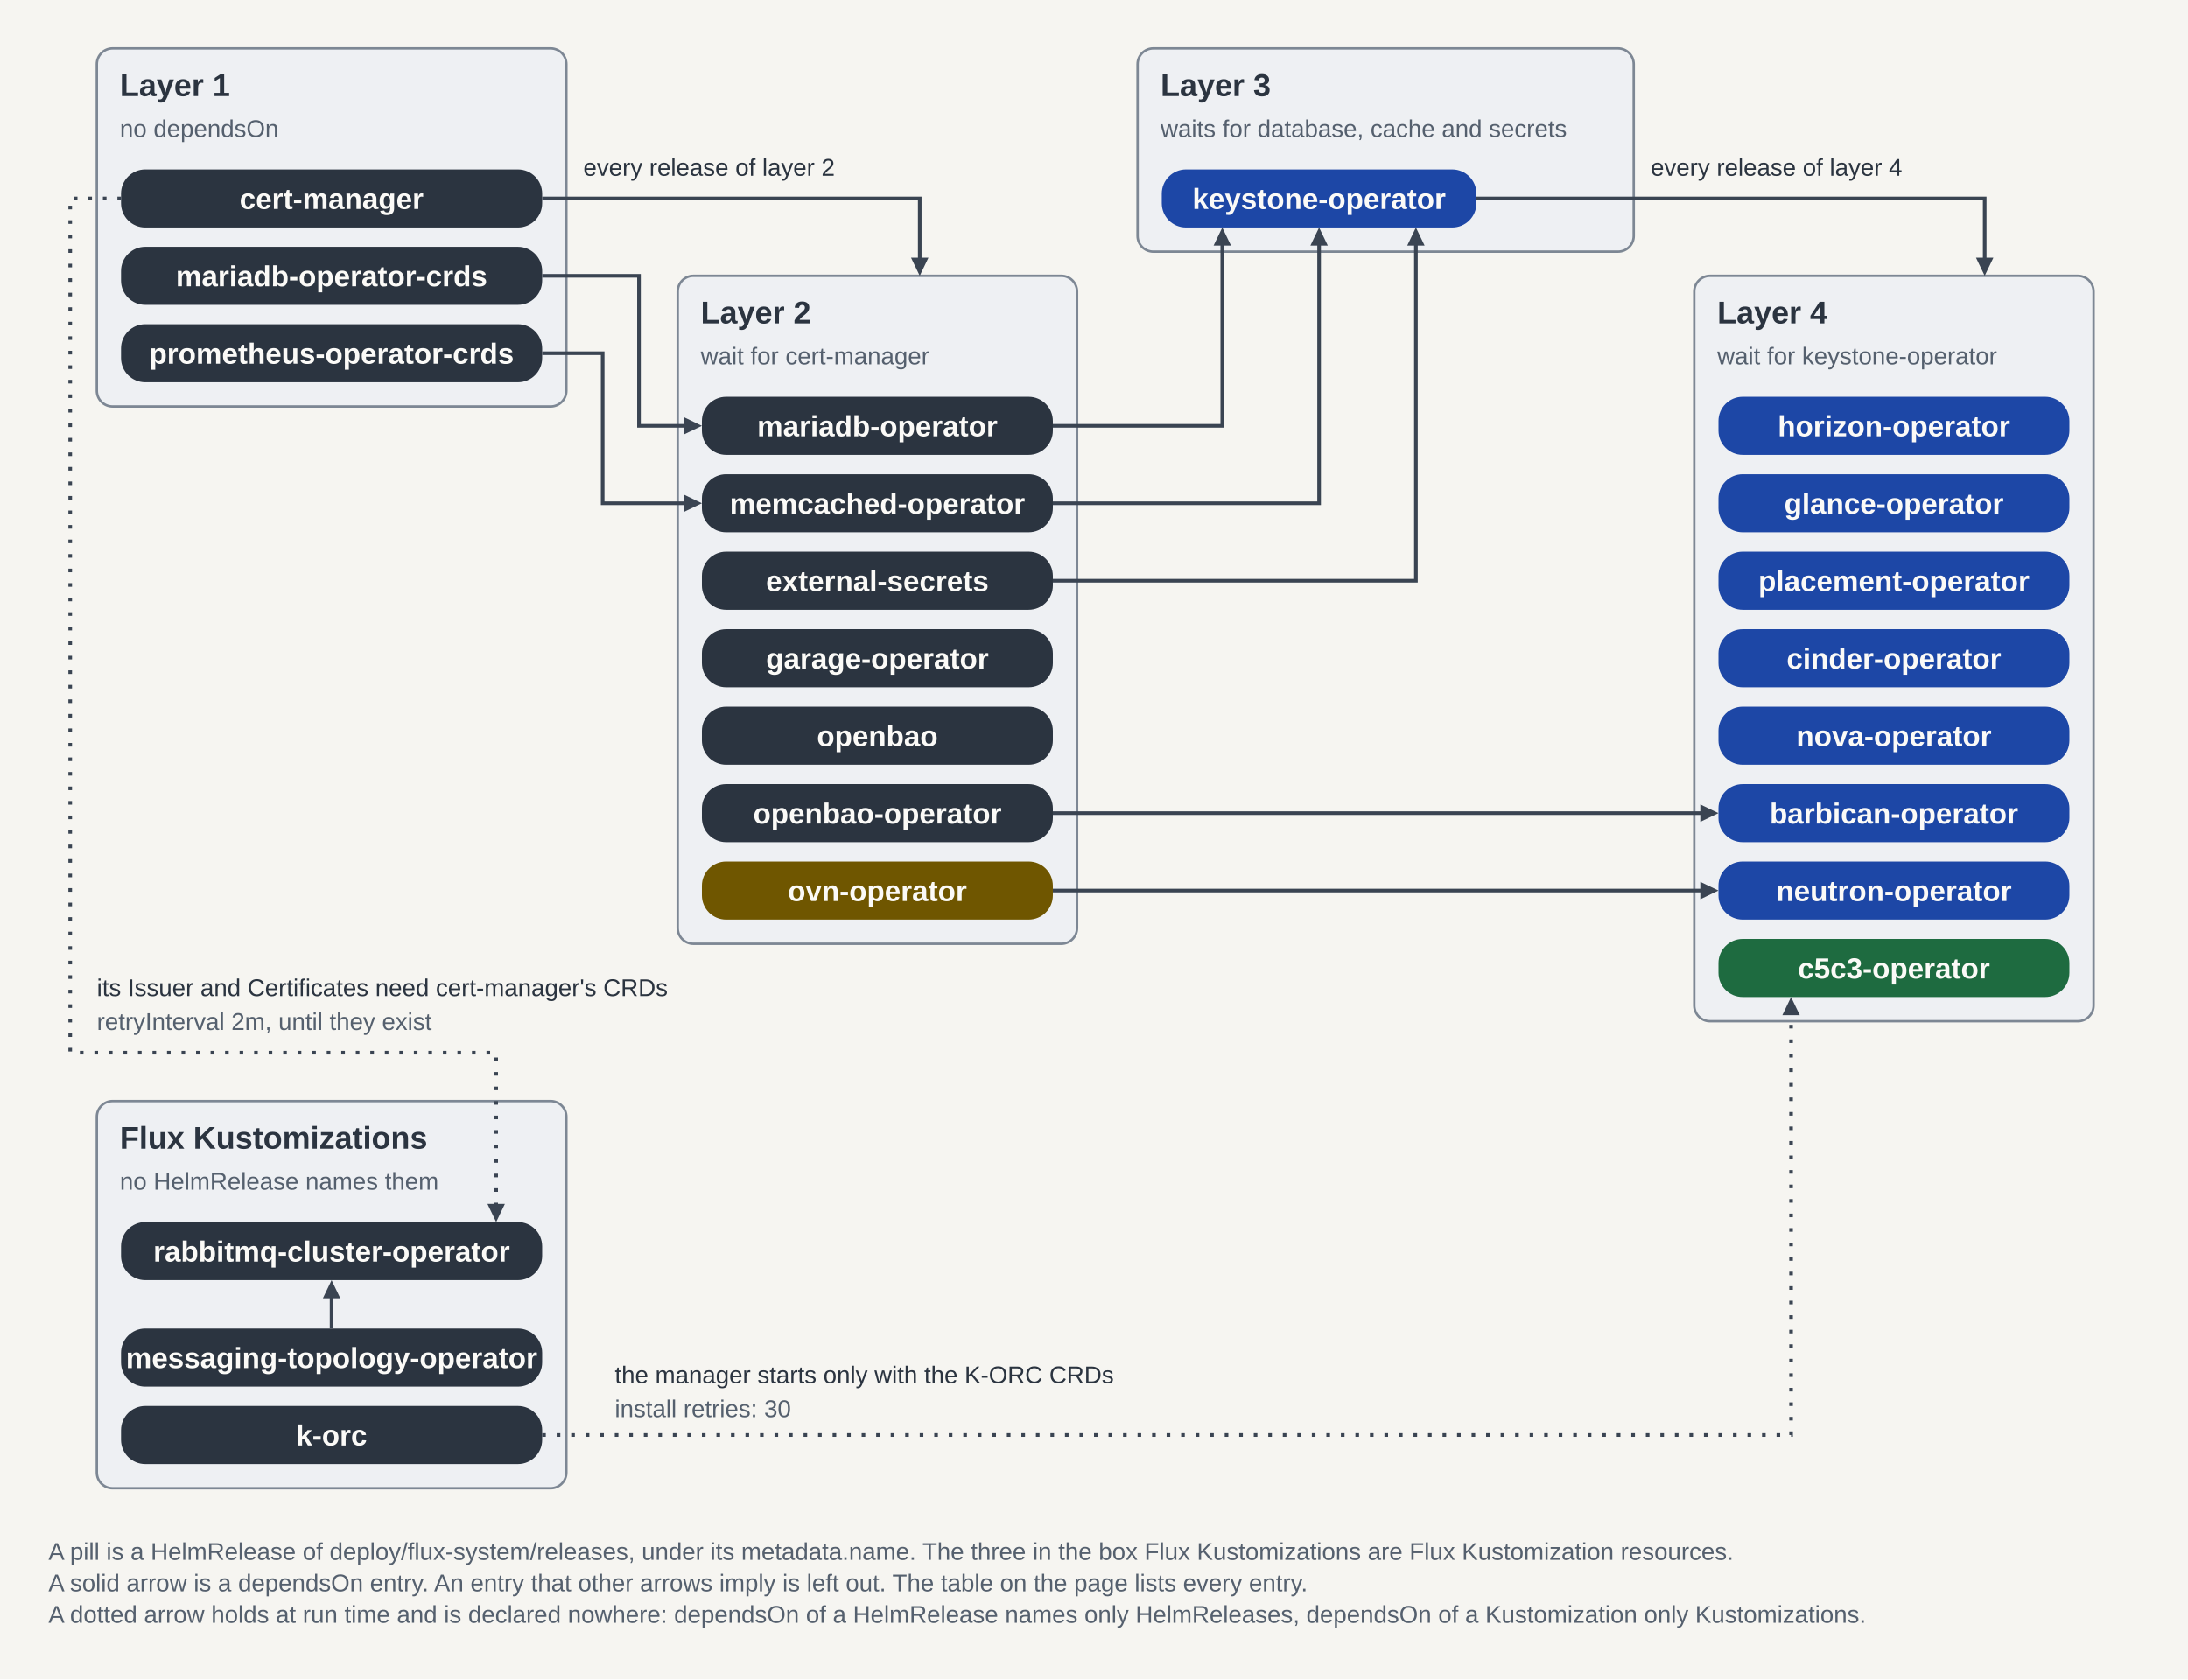
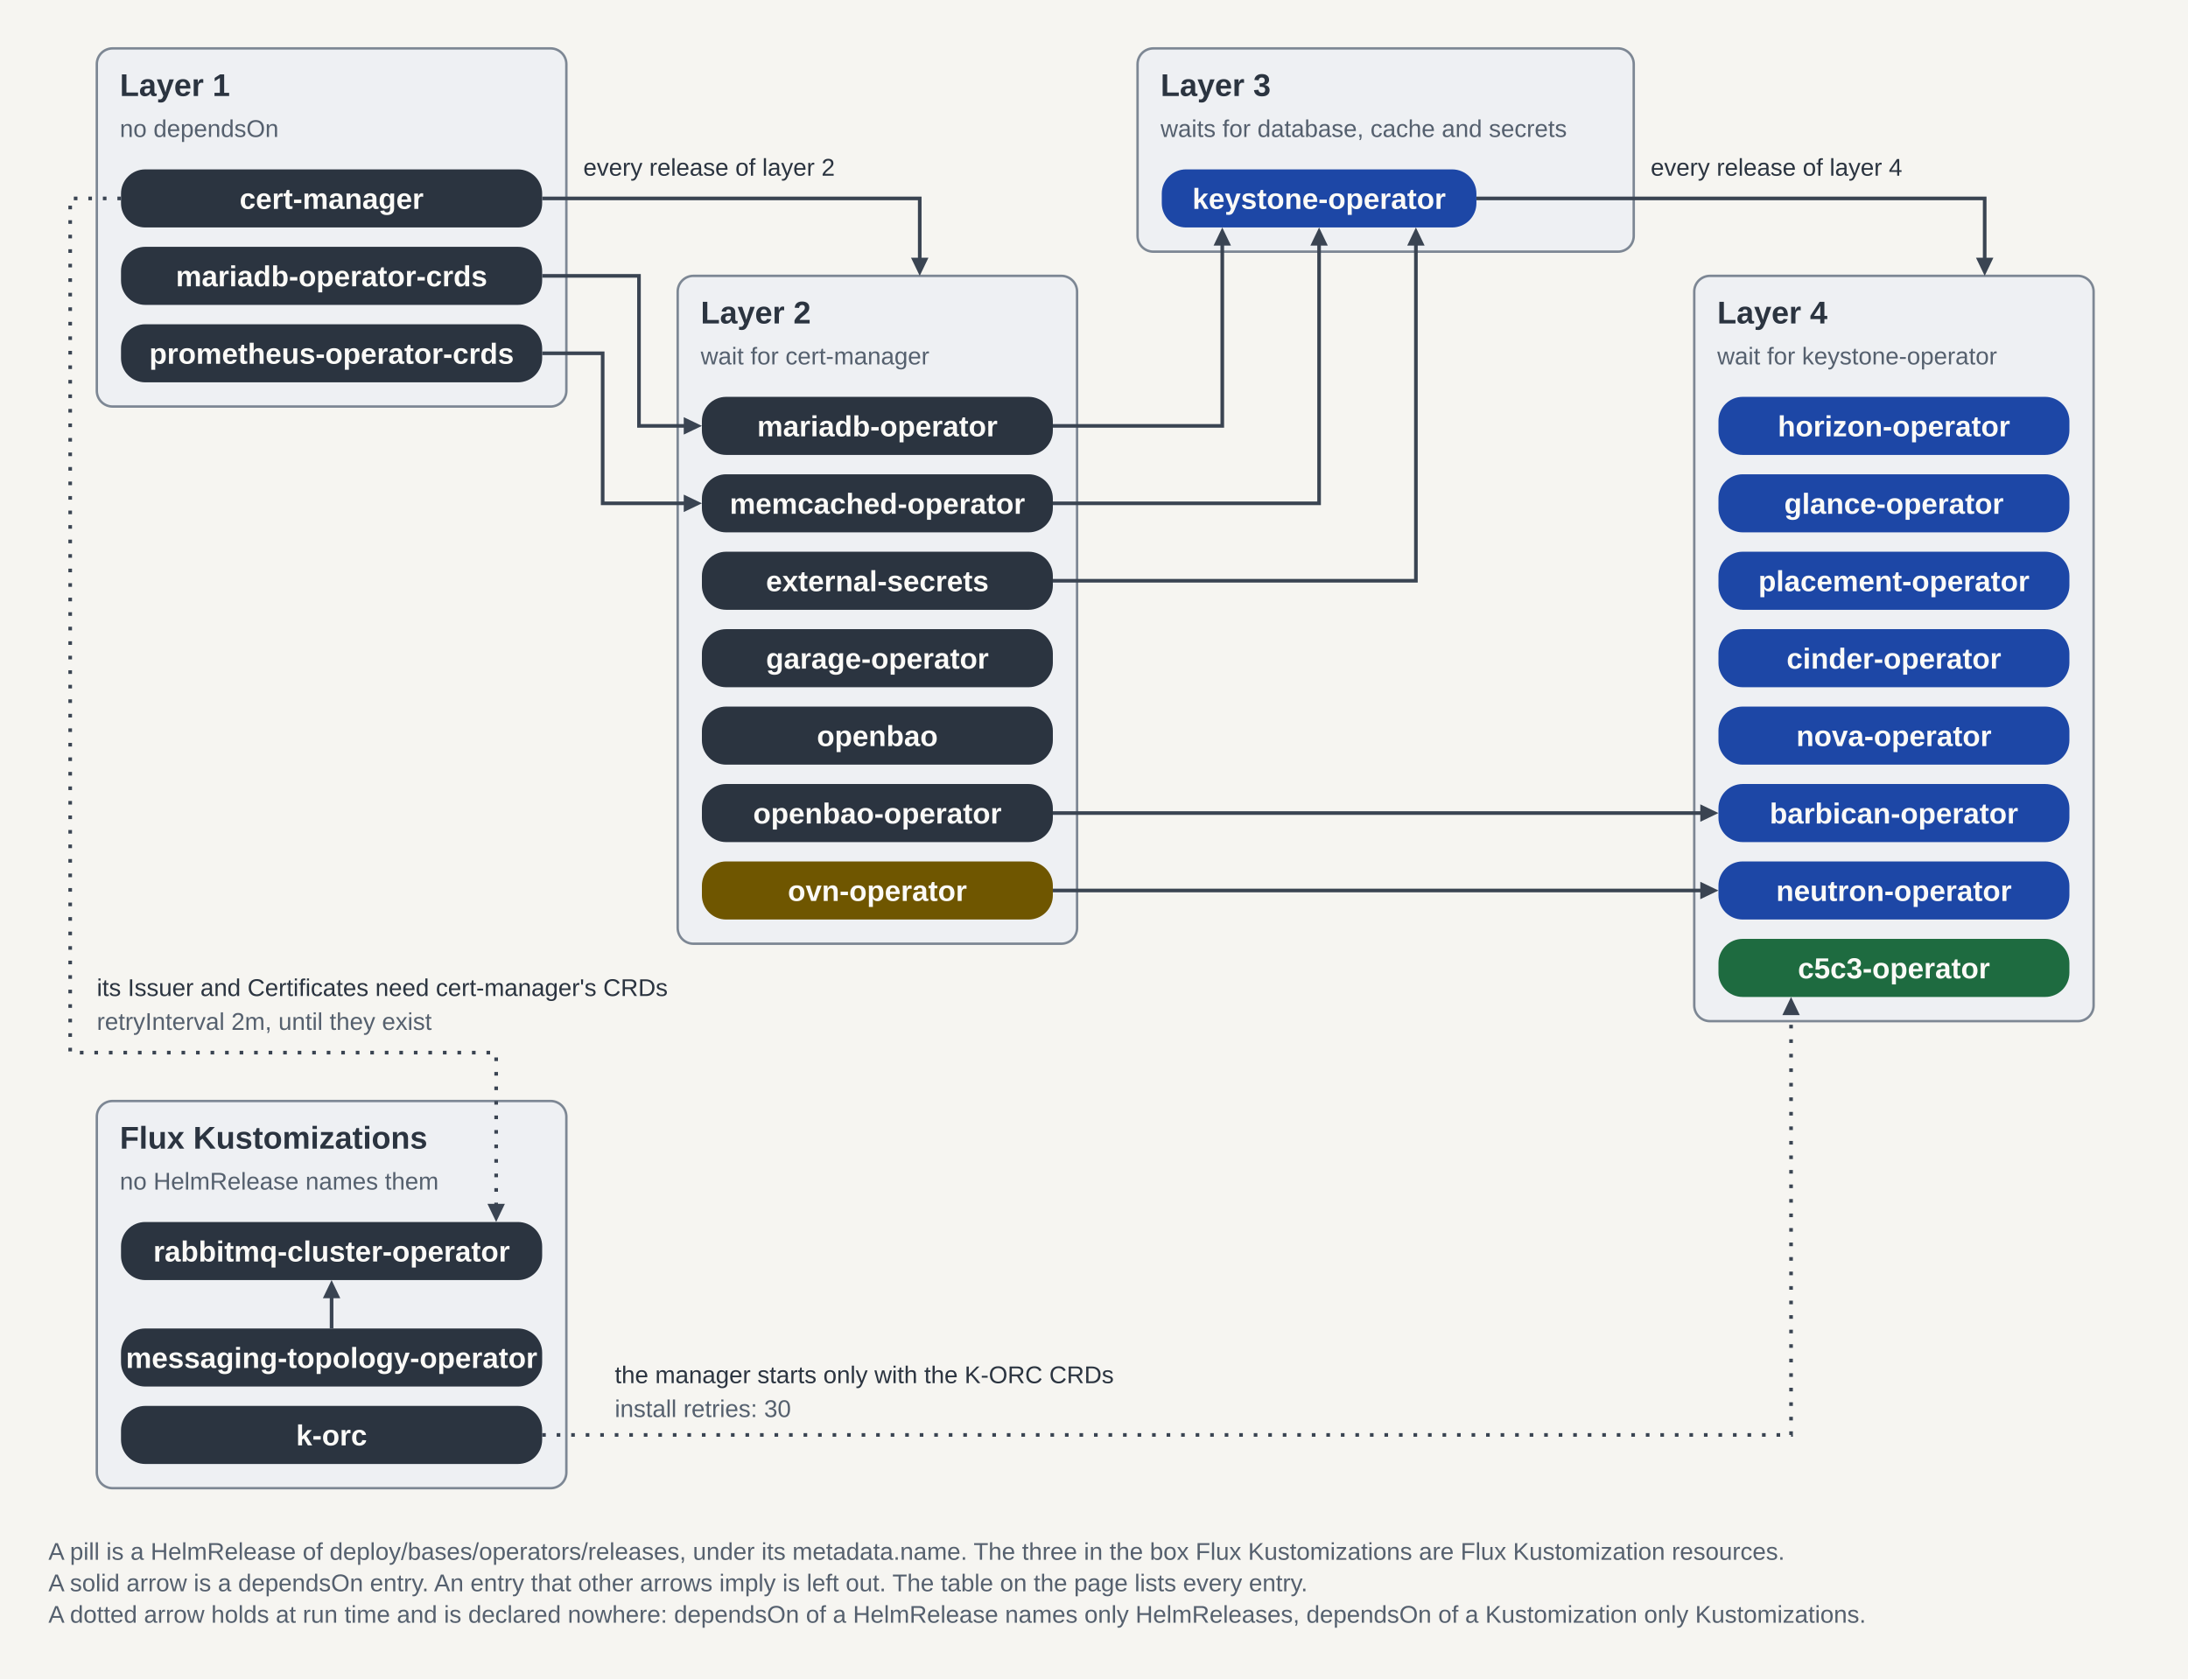
<svg xmlns="http://www.w3.org/2000/svg" width="1808" height="1388" viewBox="0 0 1808 1388" font-family="'IBM Plex Sans', Arial, Helvetica, sans-serif" role="img" aria-label="Flux install dependency graph">
  <rect width="1808" height="1388" fill="#F6F5F1" />
  <rect x="80" y="40" width="388" height="296" rx="13" fill="#EEF0F3" stroke="#7D8794" stroke-width="2" />
  <text x="99" y="79.36" font-size="26" font-weight="700" fill="#2B3440">Layer 1</text>
  <text x="99" y="113.2" font-size="20" font-weight="400" fill="#55606E">no dependsOn</text>
  <rect x="100" y="140" width="348" height="48" rx="20" fill="#2B3440" />
  <text x="274" y="172.64" font-size="24" font-weight="700" fill="#FBFAF7" text-anchor="middle">cert-manager</text>
  <rect x="100" y="204" width="348" height="48" rx="20" fill="#2B3440" />
  <text x="274" y="236.64" font-size="24" font-weight="700" fill="#FBFAF7" text-anchor="middle">mariadb-operator-crds</text>
  <rect x="100" y="268" width="348" height="48" rx="20" fill="#2B3440" />
  <text x="274" y="300.64" font-size="24" font-weight="700" fill="#FBFAF7" text-anchor="middle">prometheus-operator-crds</text>
  <rect x="560" y="228" width="330" height="552" rx="13" fill="#EEF0F3" stroke="#7D8794" stroke-width="2" />
  <text x="579" y="267.36" font-size="26" font-weight="700" fill="#2B3440">Layer 2</text>
  <text x="579" y="301.2" font-size="20" font-weight="400" fill="#55606E">wait for cert-manager</text>
  <rect x="580" y="328" width="290" height="48" rx="20" fill="#2B3440" />
  <text x="725" y="360.64" font-size="24" font-weight="700" fill="#FBFAF7" text-anchor="middle">mariadb-operator</text>
  <rect x="580" y="392" width="290" height="48" rx="20" fill="#2B3440" />
  <text x="725" y="424.64" font-size="24" font-weight="700" fill="#FBFAF7" text-anchor="middle">memcached-operator</text>
  <rect x="580" y="456" width="290" height="48" rx="20" fill="#2B3440" />
  <text x="725" y="488.64" font-size="24" font-weight="700" fill="#FBFAF7" text-anchor="middle">external-secrets</text>
  <rect x="580" y="520" width="290" height="48" rx="20" fill="#2B3440" />
  <text x="725" y="552.64" font-size="24" font-weight="700" fill="#FBFAF7" text-anchor="middle">garage-operator</text>
  <rect x="580" y="584" width="290" height="48" rx="20" fill="#2B3440" />
  <text x="725" y="616.64" font-size="24" font-weight="700" fill="#FBFAF7" text-anchor="middle">openbao</text>
  <rect x="580" y="648" width="290" height="48" rx="20" fill="#2B3440" />
  <text x="725" y="680.64" font-size="24" font-weight="700" fill="#FBFAF7" text-anchor="middle">openbao-operator</text>
  <rect x="580" y="712" width="290" height="48" rx="20" fill="#6F5600" />
  <text x="725" y="744.64" font-size="24" font-weight="700" fill="#FBFAF7" text-anchor="middle">ovn-operator</text>
  <rect x="940" y="40" width="410" height="168" rx="13" fill="#EEF0F3" stroke="#7D8794" stroke-width="2" />
  <text x="959" y="79.36" font-size="26" font-weight="700" fill="#2B3440">Layer 3</text>
  <text x="959" y="113.2" font-size="20" font-weight="400" fill="#55606E">waits for database, cache and secrets</text>
  <rect x="960" y="140" width="260" height="48" rx="20" fill="#1D47A6" />
  <text x="1090" y="172.64" font-size="24" font-weight="700" fill="#FBFAF7" text-anchor="middle">keystone-operator</text>
  <rect x="1400" y="228" width="330" height="616" rx="13" fill="#EEF0F3" stroke="#7D8794" stroke-width="2" />
  <text x="1419" y="267.36" font-size="26" font-weight="700" fill="#2B3440">Layer 4</text>
  <text x="1419" y="301.2" font-size="20" font-weight="400" fill="#55606E">wait for keystone-operator</text>
  <rect x="1420" y="328" width="290" height="48" rx="20" fill="#1D47A6" />
  <text x="1565" y="360.64" font-size="24" font-weight="700" fill="#FBFAF7" text-anchor="middle">horizon-operator</text>
  <rect x="1420" y="392" width="290" height="48" rx="20" fill="#1D47A6" />
  <text x="1565" y="424.64" font-size="24" font-weight="700" fill="#FBFAF7" text-anchor="middle">glance-operator</text>
  <rect x="1420" y="456" width="290" height="48" rx="20" fill="#1D47A6" />
  <text x="1565" y="488.64" font-size="24" font-weight="700" fill="#FBFAF7" text-anchor="middle">placement-operator</text>
  <rect x="1420" y="520" width="290" height="48" rx="20" fill="#1D47A6" />
  <text x="1565" y="552.64" font-size="24" font-weight="700" fill="#FBFAF7" text-anchor="middle">cinder-operator</text>
  <rect x="1420" y="584" width="290" height="48" rx="20" fill="#1D47A6" />
  <text x="1565" y="616.64" font-size="24" font-weight="700" fill="#FBFAF7" text-anchor="middle">nova-operator</text>
  <rect x="1420" y="648" width="290" height="48" rx="20" fill="#1D47A6" />
  <text x="1565" y="680.64" font-size="24" font-weight="700" fill="#FBFAF7" text-anchor="middle">barbican-operator</text>
  <rect x="1420" y="712" width="290" height="48" rx="20" fill="#1D47A6" />
  <text x="1565" y="744.64" font-size="24" font-weight="700" fill="#FBFAF7" text-anchor="middle">neutron-operator</text>
  <rect x="1420" y="776" width="290" height="48" rx="20" fill="#1E6B40" />
  <text x="1565" y="808.64" font-size="24" font-weight="700" fill="#FBFAF7" text-anchor="middle">c5c3-operator</text>
  <rect x="80" y="910" width="388" height="320" rx="13" fill="#EEF0F3" stroke="#7D8794" stroke-width="2" />
  <text x="99" y="949.36" font-size="26" font-weight="700" fill="#2B3440">Flux Kustomizations</text>
  <text x="99" y="983.2" font-size="20" font-weight="400" fill="#55606E">no HelmRelease names them</text>
  <rect x="100" y="1010" width="348" height="48" rx="20" fill="#2B3440" />
  <text x="274" y="1042.64" font-size="24" font-weight="700" fill="#FBFAF7" text-anchor="middle">rabbitmq-cluster-operator</text>
  <rect x="100" y="1098" width="348" height="48" rx="20" fill="#2B3440" />
  <text x="274" y="1130.64" font-size="24" font-weight="700" fill="#FBFAF7" text-anchor="middle">messaging-topology-operator</text>
  <rect x="100" y="1162" width="348" height="48" rx="20" fill="#2B3440" />
  <text x="274" y="1194.64" font-size="24" font-weight="700" fill="#FBFAF7" text-anchor="middle">k-orc</text>
  <polyline points="448,164 760,164 760,217.5" fill="none" stroke="#3A4452" stroke-width="3" />
  <polygon points="760,228 752.8,213 767.2,213" fill="#3A4452" />
  <text x="482" y="145.2" font-size="20" font-weight="400" fill="#2B3440">every release of layer 2</text>
  <polyline points="448,228 528,228 528,352 569.5,352" fill="none" stroke="#3A4452" stroke-width="3" />
  <polygon points="580,352 565,359.2 565,344.8" fill="#3A4452" />
  <polyline points="448,292 498,292 498,416 569.5,416" fill="none" stroke="#3A4452" stroke-width="3" />
  <polygon points="580,416 565,423.2 565,408.8" fill="#3A4452" />
  <polyline points="870,352 1010,352 1010,198.5" fill="none" stroke="#3A4452" stroke-width="3" />
  <polygon points="1010,188 1017.2,203 1002.8,203" fill="#3A4452" />
  <polyline points="870,416 1090,416 1090,198.5" fill="none" stroke="#3A4452" stroke-width="3" />
  <polygon points="1090,188 1097.2,203 1082.8,203" fill="#3A4452" />
  <polyline points="870,480 1170,480 1170,198.5" fill="none" stroke="#3A4452" stroke-width="3" />
  <polygon points="1170,188 1177.2,203 1162.8,203" fill="#3A4452" />
  <polyline points="1220,164 1640,164 1640,217.5" fill="none" stroke="#3A4452" stroke-width="3" />
  <polygon points="1640,228 1632.8,213 1647.2,213" fill="#3A4452" />
  <text x="1364" y="145.2" font-size="20" font-weight="400" fill="#2B3440">every release of layer 4</text>
  <polyline points="870,672 1409.5,672" fill="none" stroke="#3A4452" stroke-width="3" />
  <polygon points="1420,672 1405,679.2 1405,664.8" fill="#3A4452" />
  <polyline points="870,736 1409.5,736" fill="none" stroke="#3A4452" stroke-width="3" />
  <polygon points="1420,736 1405,743.2 1405,728.8" fill="#3A4452" />
  <polyline points="100,164 58,164 58,870 410,870 410,999.5" fill="none" stroke="#3A4452" stroke-width="3" stroke-dasharray="3 9" />
  <polygon points="410,1010 402.8,995 417.2,995" fill="#3A4452" />
  <text x="80" y="823.2" font-size="20" font-weight="400" fill="#2B3440">its Issuer and Certificates need cert-manager's CRDs</text>
  <text x="80" y="851.2" font-size="20" font-weight="400" fill="#55606E">retryInterval 2m, until they exist</text>
  <polyline points="448,1186 1480,1186 1480,834.5" fill="none" stroke="#3A4452" stroke-width="3" stroke-dasharray="3 9" />
  <polygon points="1480,824 1487.2,839 1472.8,839" fill="#3A4452" />
  <text x="508" y="1143.2" font-size="20" font-weight="400" fill="#2B3440">the manager starts only with the K-ORC CRDs</text>
  <text x="508" y="1171.2" font-size="20" font-weight="400" fill="#55606E">install retries: 30</text>
  <polyline points="274,1098 274,1068.5" fill="none" stroke="#3A4452" stroke-width="3" />
  <polygon points="274,1058 281.2,1073 266.8,1073" fill="#3A4452" />
-   <text x="40" y="1289.2" font-size="20" font-weight="400" fill="#55606E">A pill is a HelmRelease of deploy/flux-system/releases, under its metadata.name. The three in the box Flux Kustomizations are Flux Kustomization resources.</text>
+   <text x="40" y="1289.2" font-size="20" font-weight="400" fill="#55606E">A pill is a HelmRelease of deploy/bases/operators/releases, under its metadata.name. The three in the box Flux Kustomizations are Flux Kustomization resources.</text>
  <text x="40" y="1315.2" font-size="20" font-weight="400" fill="#55606E">A solid arrow is a dependsOn entry. An entry that other arrows imply is left out. The table on the page lists every entry.</text>
  <text x="40" y="1341.2" font-size="20" font-weight="400" fill="#55606E">A dotted arrow holds at run time and is declared nowhere: dependsOn of a HelmRelease names only HelmReleases, dependsOn of a Kustomization only Kustomizations.</text>
</svg>
